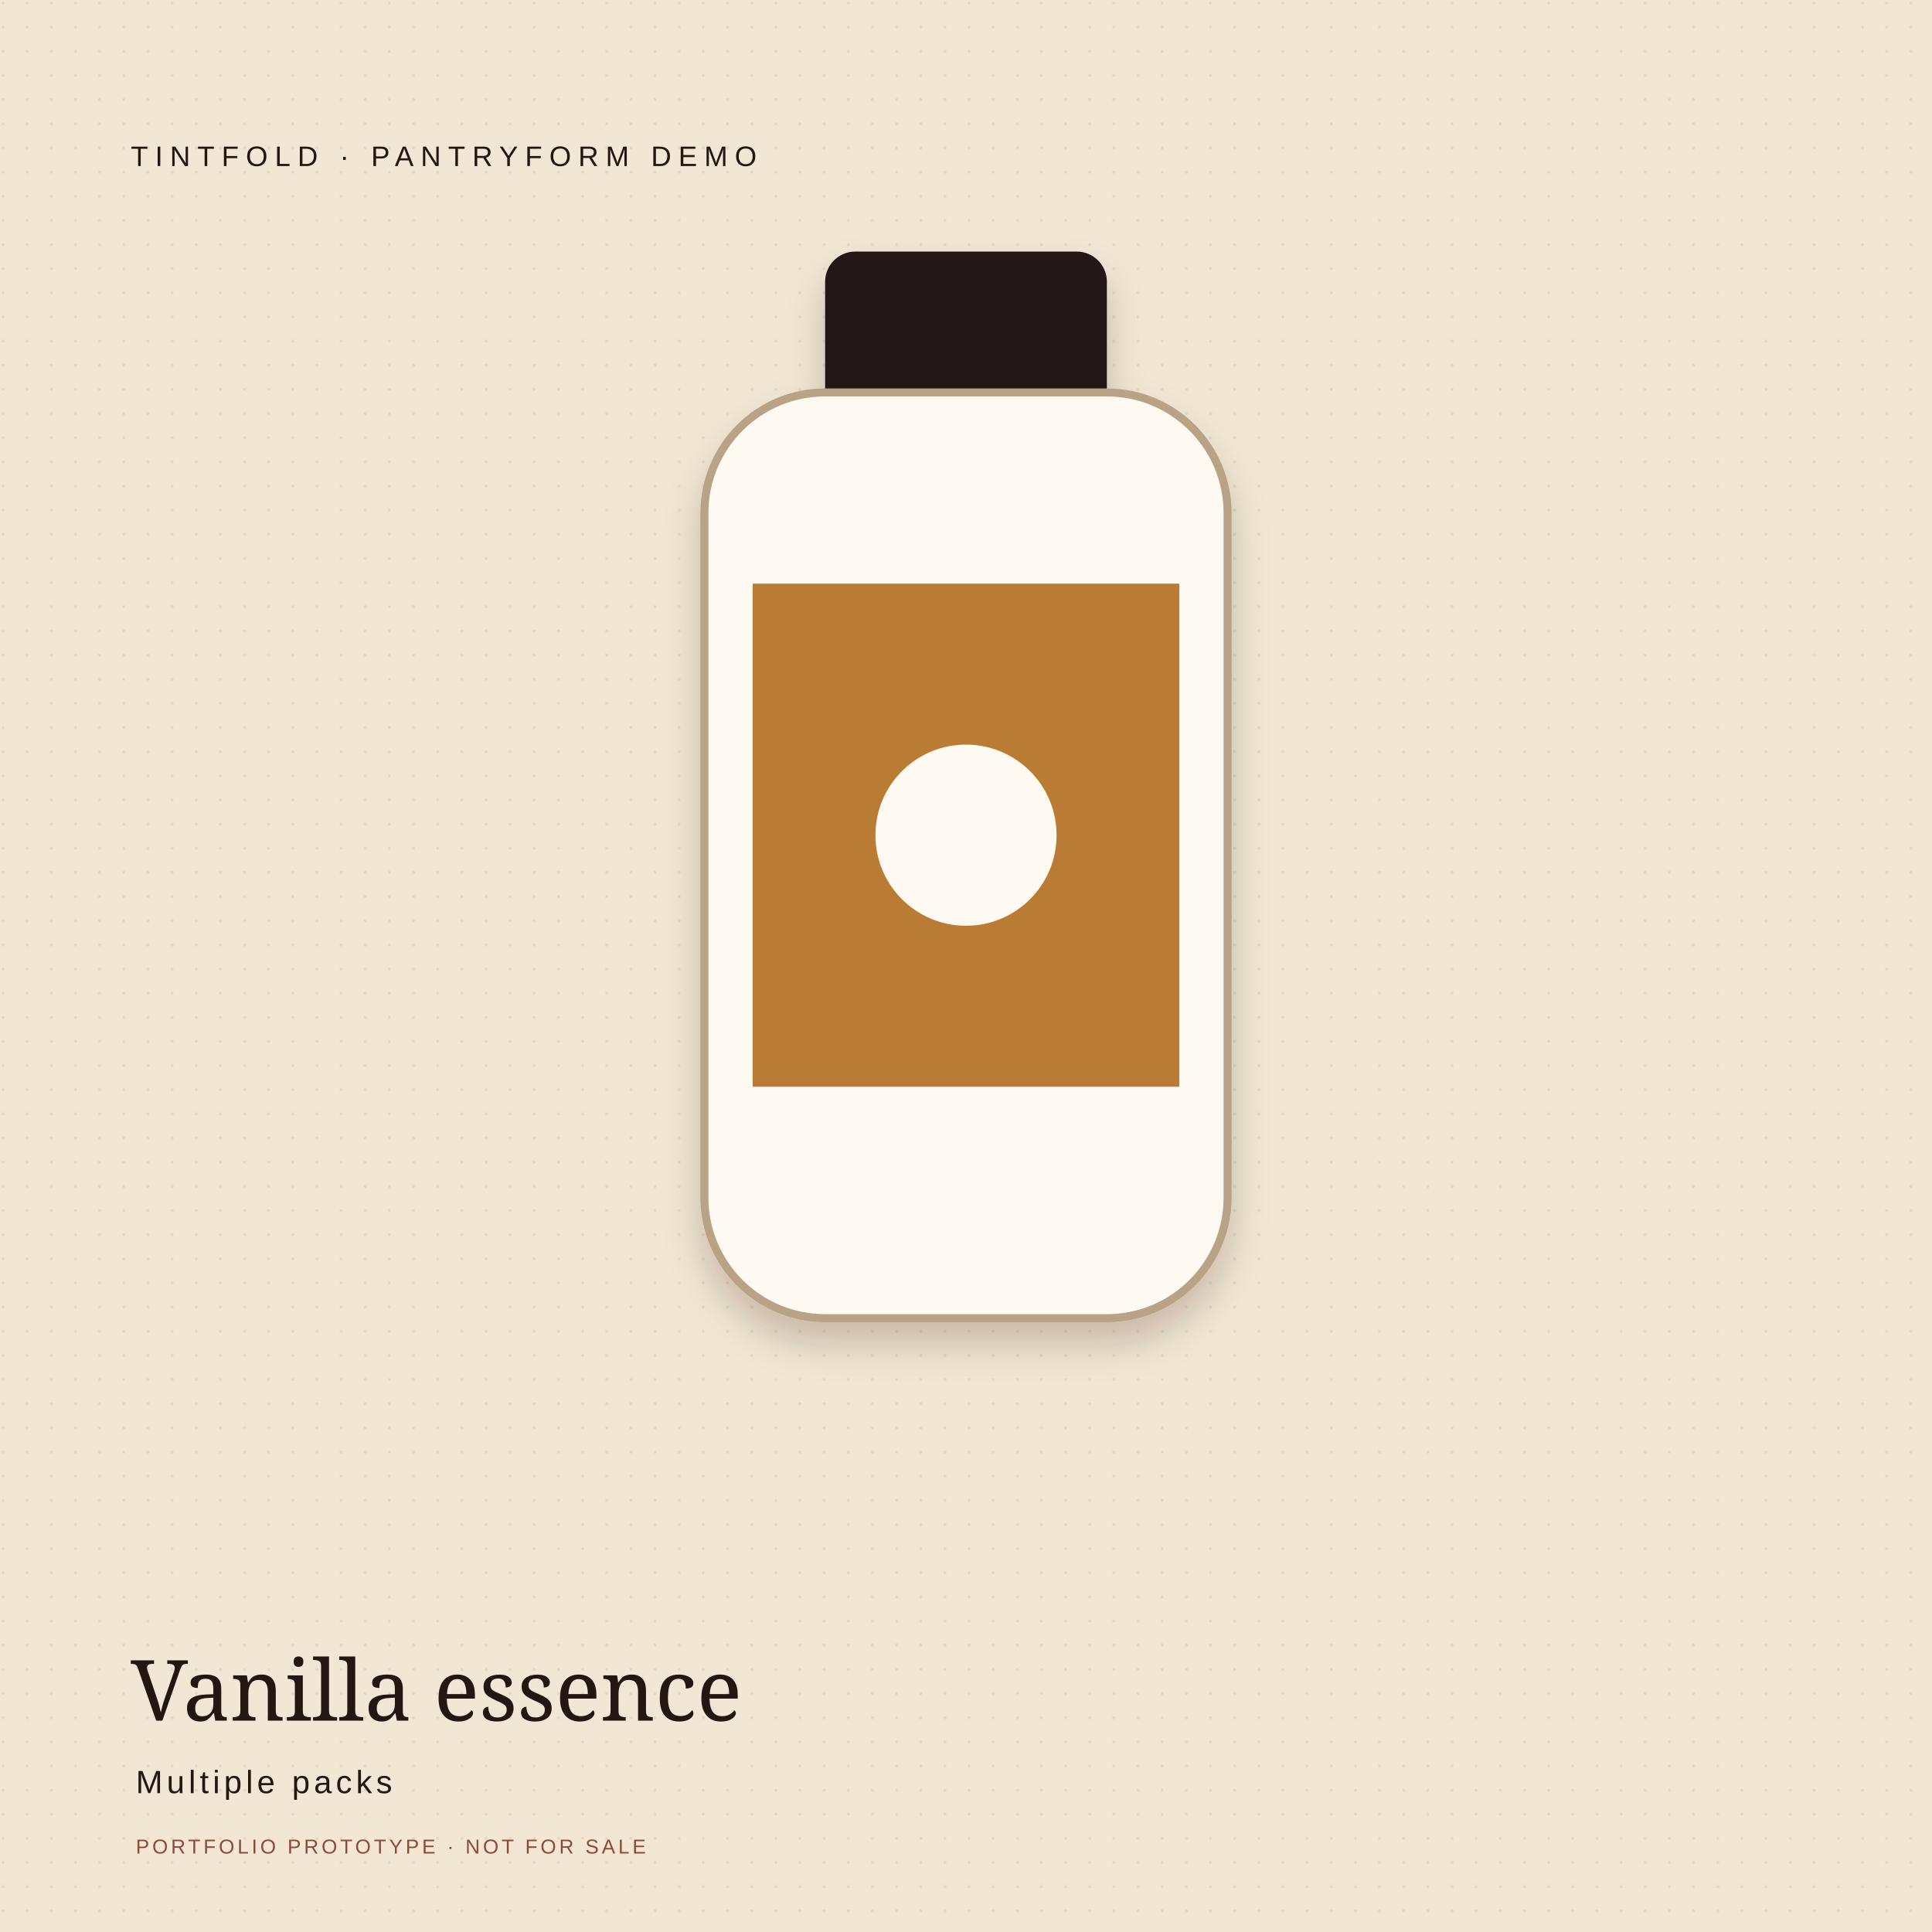
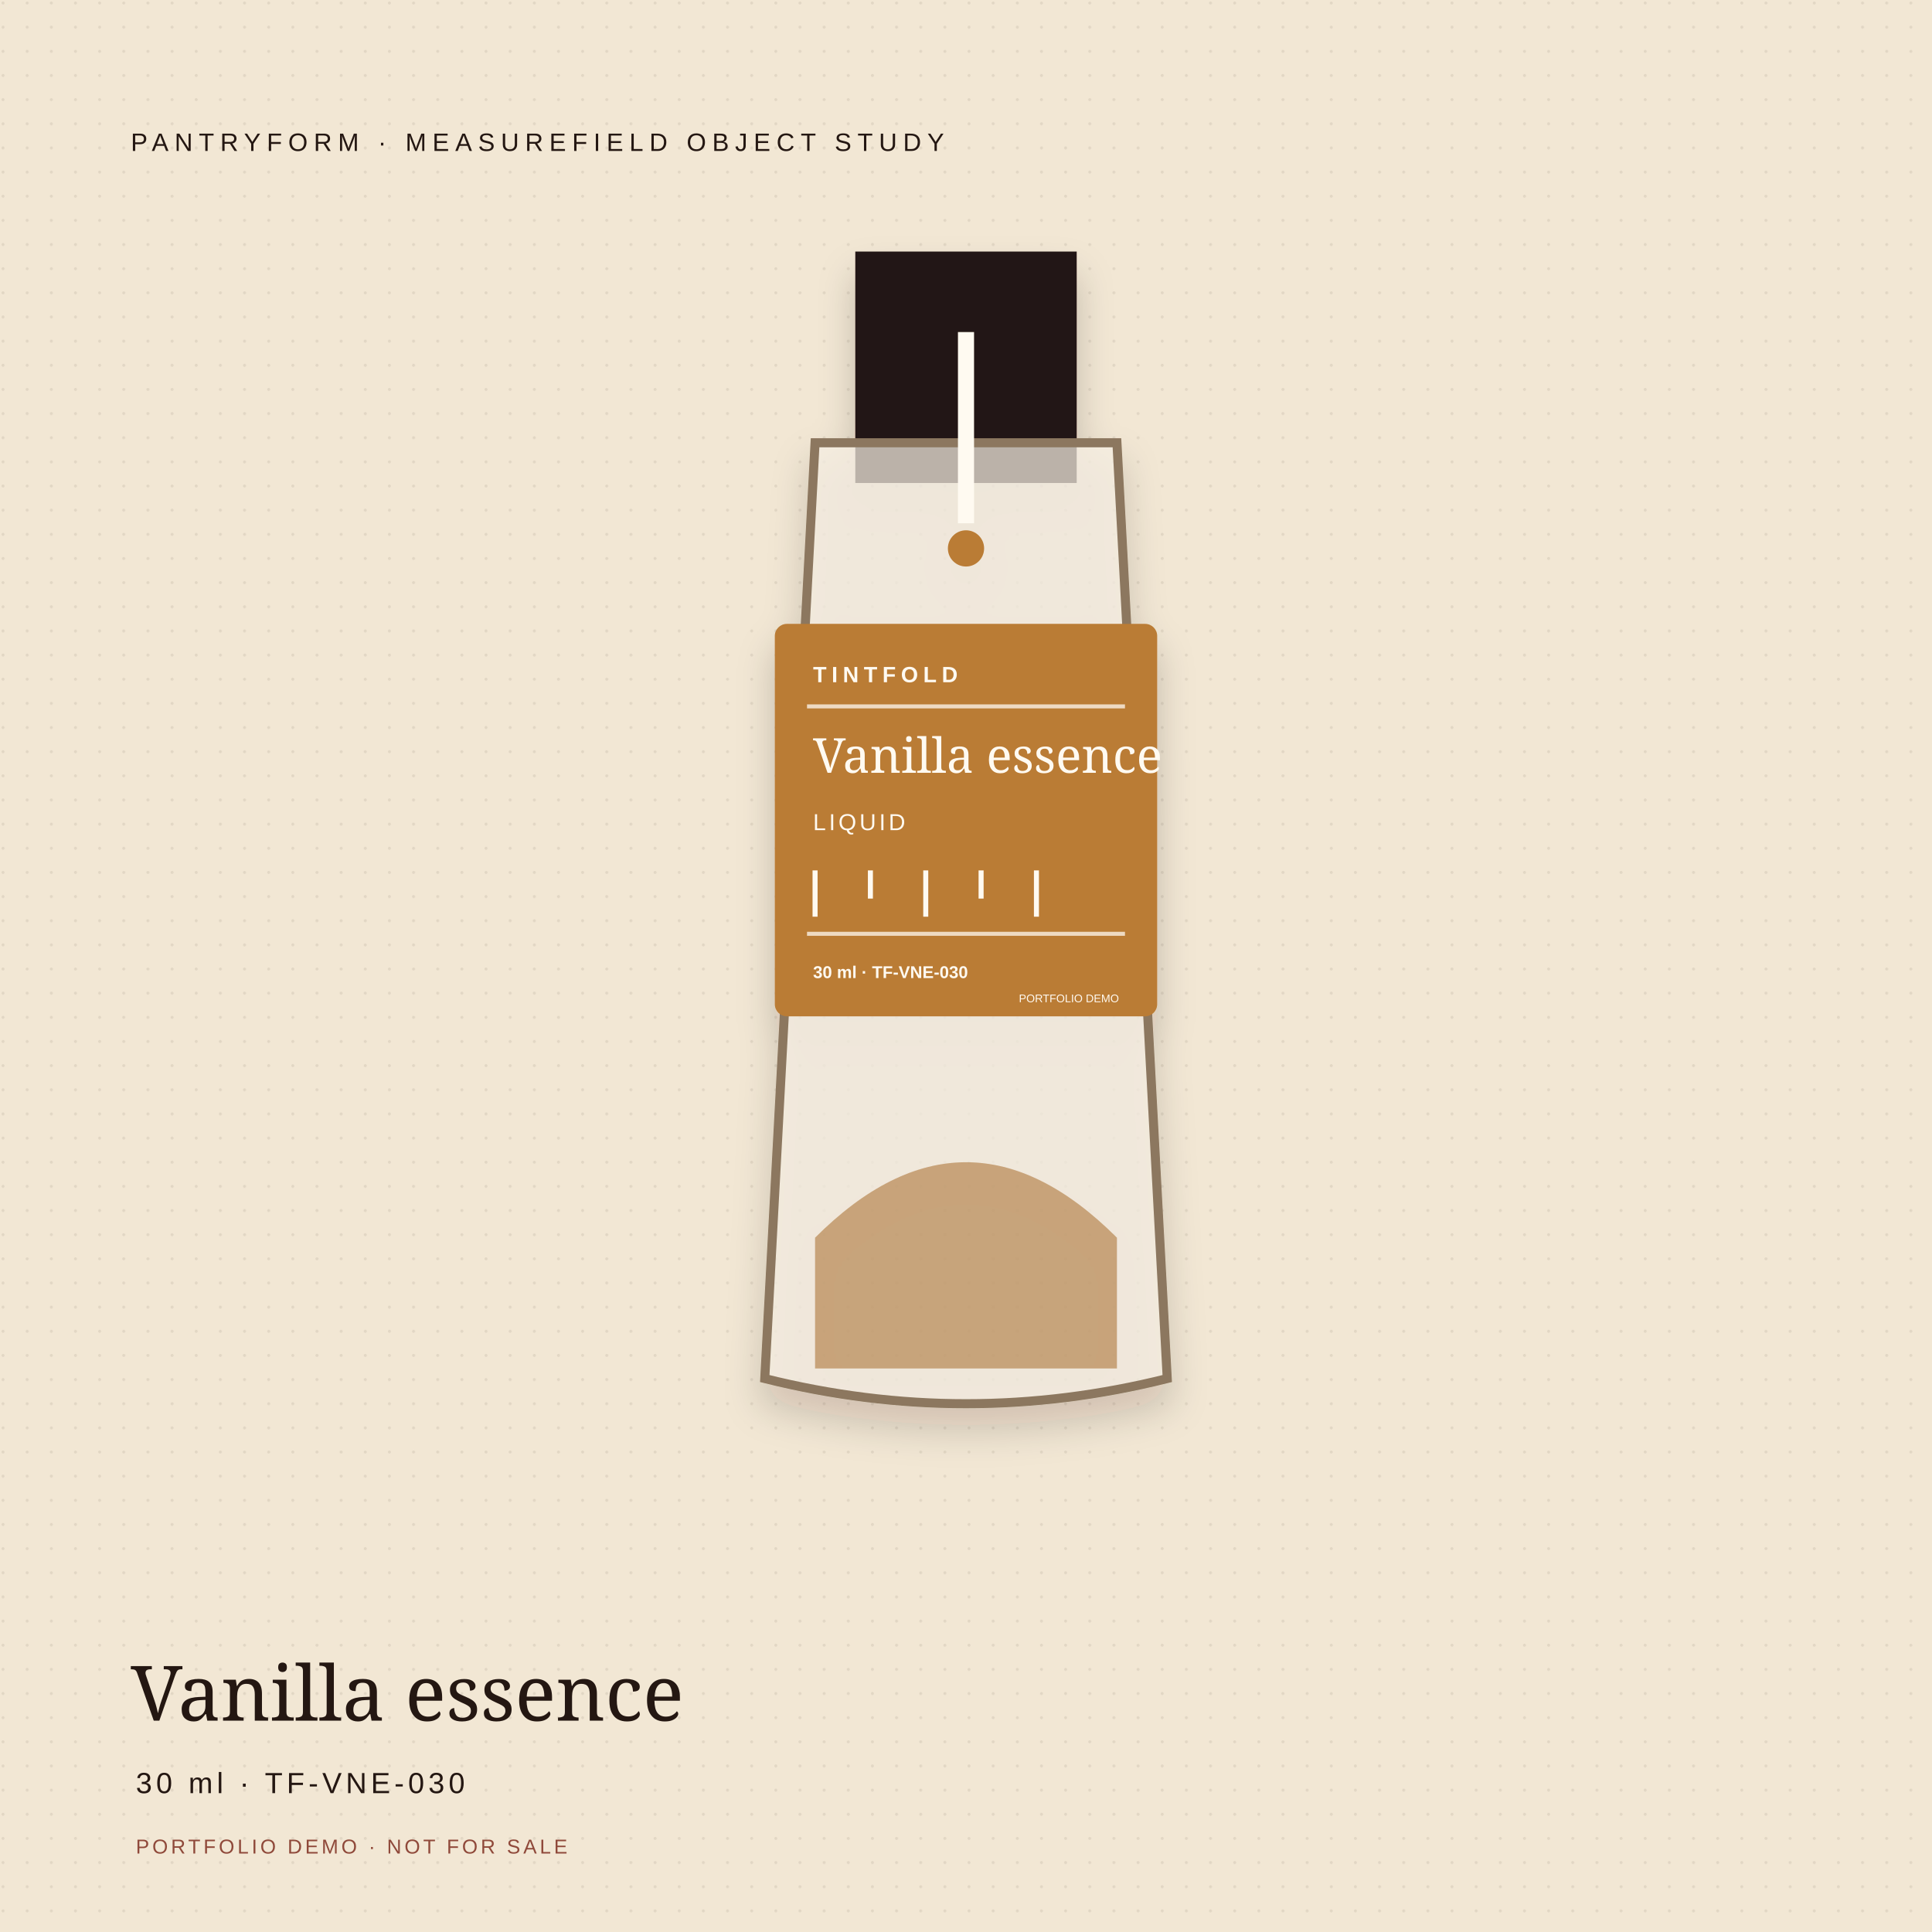
<svg xmlns="http://www.w3.org/2000/svg" width="1920" height="1920" viewBox="0 0 1920 1920">
  <defs>
    <filter id="s">
      <feDropShadow dx="0" dy="22" stdDeviation="18" flood-color="#241712" flood-opacity=".2" />
    </filter>
    <pattern id="g" width="24" height="24" patternUnits="userSpaceOnUse">
      <circle cx="3" cy="3" r="1.5" fill="#241712" opacity=".08" />
    </pattern>
  </defs>
  <rect width="1920" height="1920" fill="#f2e7d4" />
  <rect width="1920" height="1920" fill="url(#g)" />
-   <g filter="url(#s)">
-     <rect x="820" y="250" width="280" height="170" rx="30" fill="#241712" />
-     <rect x="700" y="390" width="520" height="920" rx="120" fill="#fffaf1" stroke="#b8a387" stroke-width="8" />
-     <rect x="748" y="580" width="424" height="500" fill="#ba7b34" />
-     <circle cx="960" cy="830" r="90" fill="#fffaf1" />
+   <g filter="url(#s)" transform="translate(0 0) scale(1)">
+     <path d="M850 250H1070V480H850Z" fill="#241712" />
+     <path d="M810 440H1110L1160 1370Q960 1420 760 1370Z" fill="#f5efe3" fill-opacity=".72" stroke="#8c775f" stroke-width="9" />
+     <path d="M810 1230Q960 1080 1110 1230V1360H810Z" fill="#a86e2d" opacity=".55" />
+     <g>
+       <rect x="770" y="620" width="380" height="390" rx="12" fill="#ba7b34" />
+       <path d="M802 702H1118M802 928H1118" stroke="#fffaf1" stroke-width="4" opacity=".75" />
+       <text x="808" y="678" font-family="Arial,sans-serif" font-size="22" font-weight="700" letter-spacing="5" fill="#fffaf1">TINTFOLD</text>
+       <text x="808" y="768" font-family="Georgia,serif" font-size="48" fill="#fffaf1">Vanilla essence</text>
+       <text x="808" y="825" font-family="Arial,sans-serif" font-size="23" letter-spacing="3" fill="#fffaf1">LIQUID</text>
+       <g stroke="#fffaf1" stroke-width="5">
+         <path d="M810 865v46" />
+         <path d="M865 865v28" />
+         <path d="M920 865v46" />
+         <path d="M975 865v28" />
+         <path d="M1030 865v46" />
+       </g>
+       <text x="808" y="972" font-family="Arial,sans-serif" font-size="17" font-weight="700" fill="#fffaf1">30 ml · TF-VNE-030</text>
+       <text x="1112" y="996" text-anchor="end" font-family="Arial,sans-serif" font-size="11" fill="#fffaf1">PORTFOLIO DEMO</text>
+     </g>
+     <path d="M960 330V520" stroke="#fffaf1" stroke-width="16" />
+     <circle cx="960" cy="545" r="18" fill="#ba7b34" />
  </g>
-   <text x="130" y="165" font-family="Arial,sans-serif" font-size="28" letter-spacing="7" fill="#241712">TINTFOLD · PANTRYFORM DEMO</text>
-   <text x="130" y="1710" font-family="Georgia,serif" font-size="84" fill="#241712">Vanilla essence</text>
-   <text x="135" y="1782" font-family="Arial,sans-serif" font-size="32" letter-spacing="4" fill="#241712">Multiple packs</text>
-   <text x="135" y="1842" font-family="Arial,sans-serif" font-size="20" letter-spacing="3" fill="#8f493a">PORTFOLIO PROTOTYPE · NOT FOR SALE</text>
+   <text x="130" y="150" font-family="Arial,sans-serif" font-size="25" letter-spacing="6" fill="#241712">PANTRYFORM · MEASUREFIELD OBJECT STUDY</text>
+   <text x="130" y="1710" font-family="Georgia,serif" font-size="76" fill="#241712">Vanilla essence</text>
+   <text x="135" y="1782" font-family="Arial,sans-serif" font-size="29" letter-spacing="4" fill="#241712">30 ml · TF-VNE-030</text>
+   <text x="135" y="1842" font-family="Arial,sans-serif" font-size="20" letter-spacing="3" fill="#8f493a">PORTFOLIO DEMO · NOT FOR SALE</text>
</svg>
